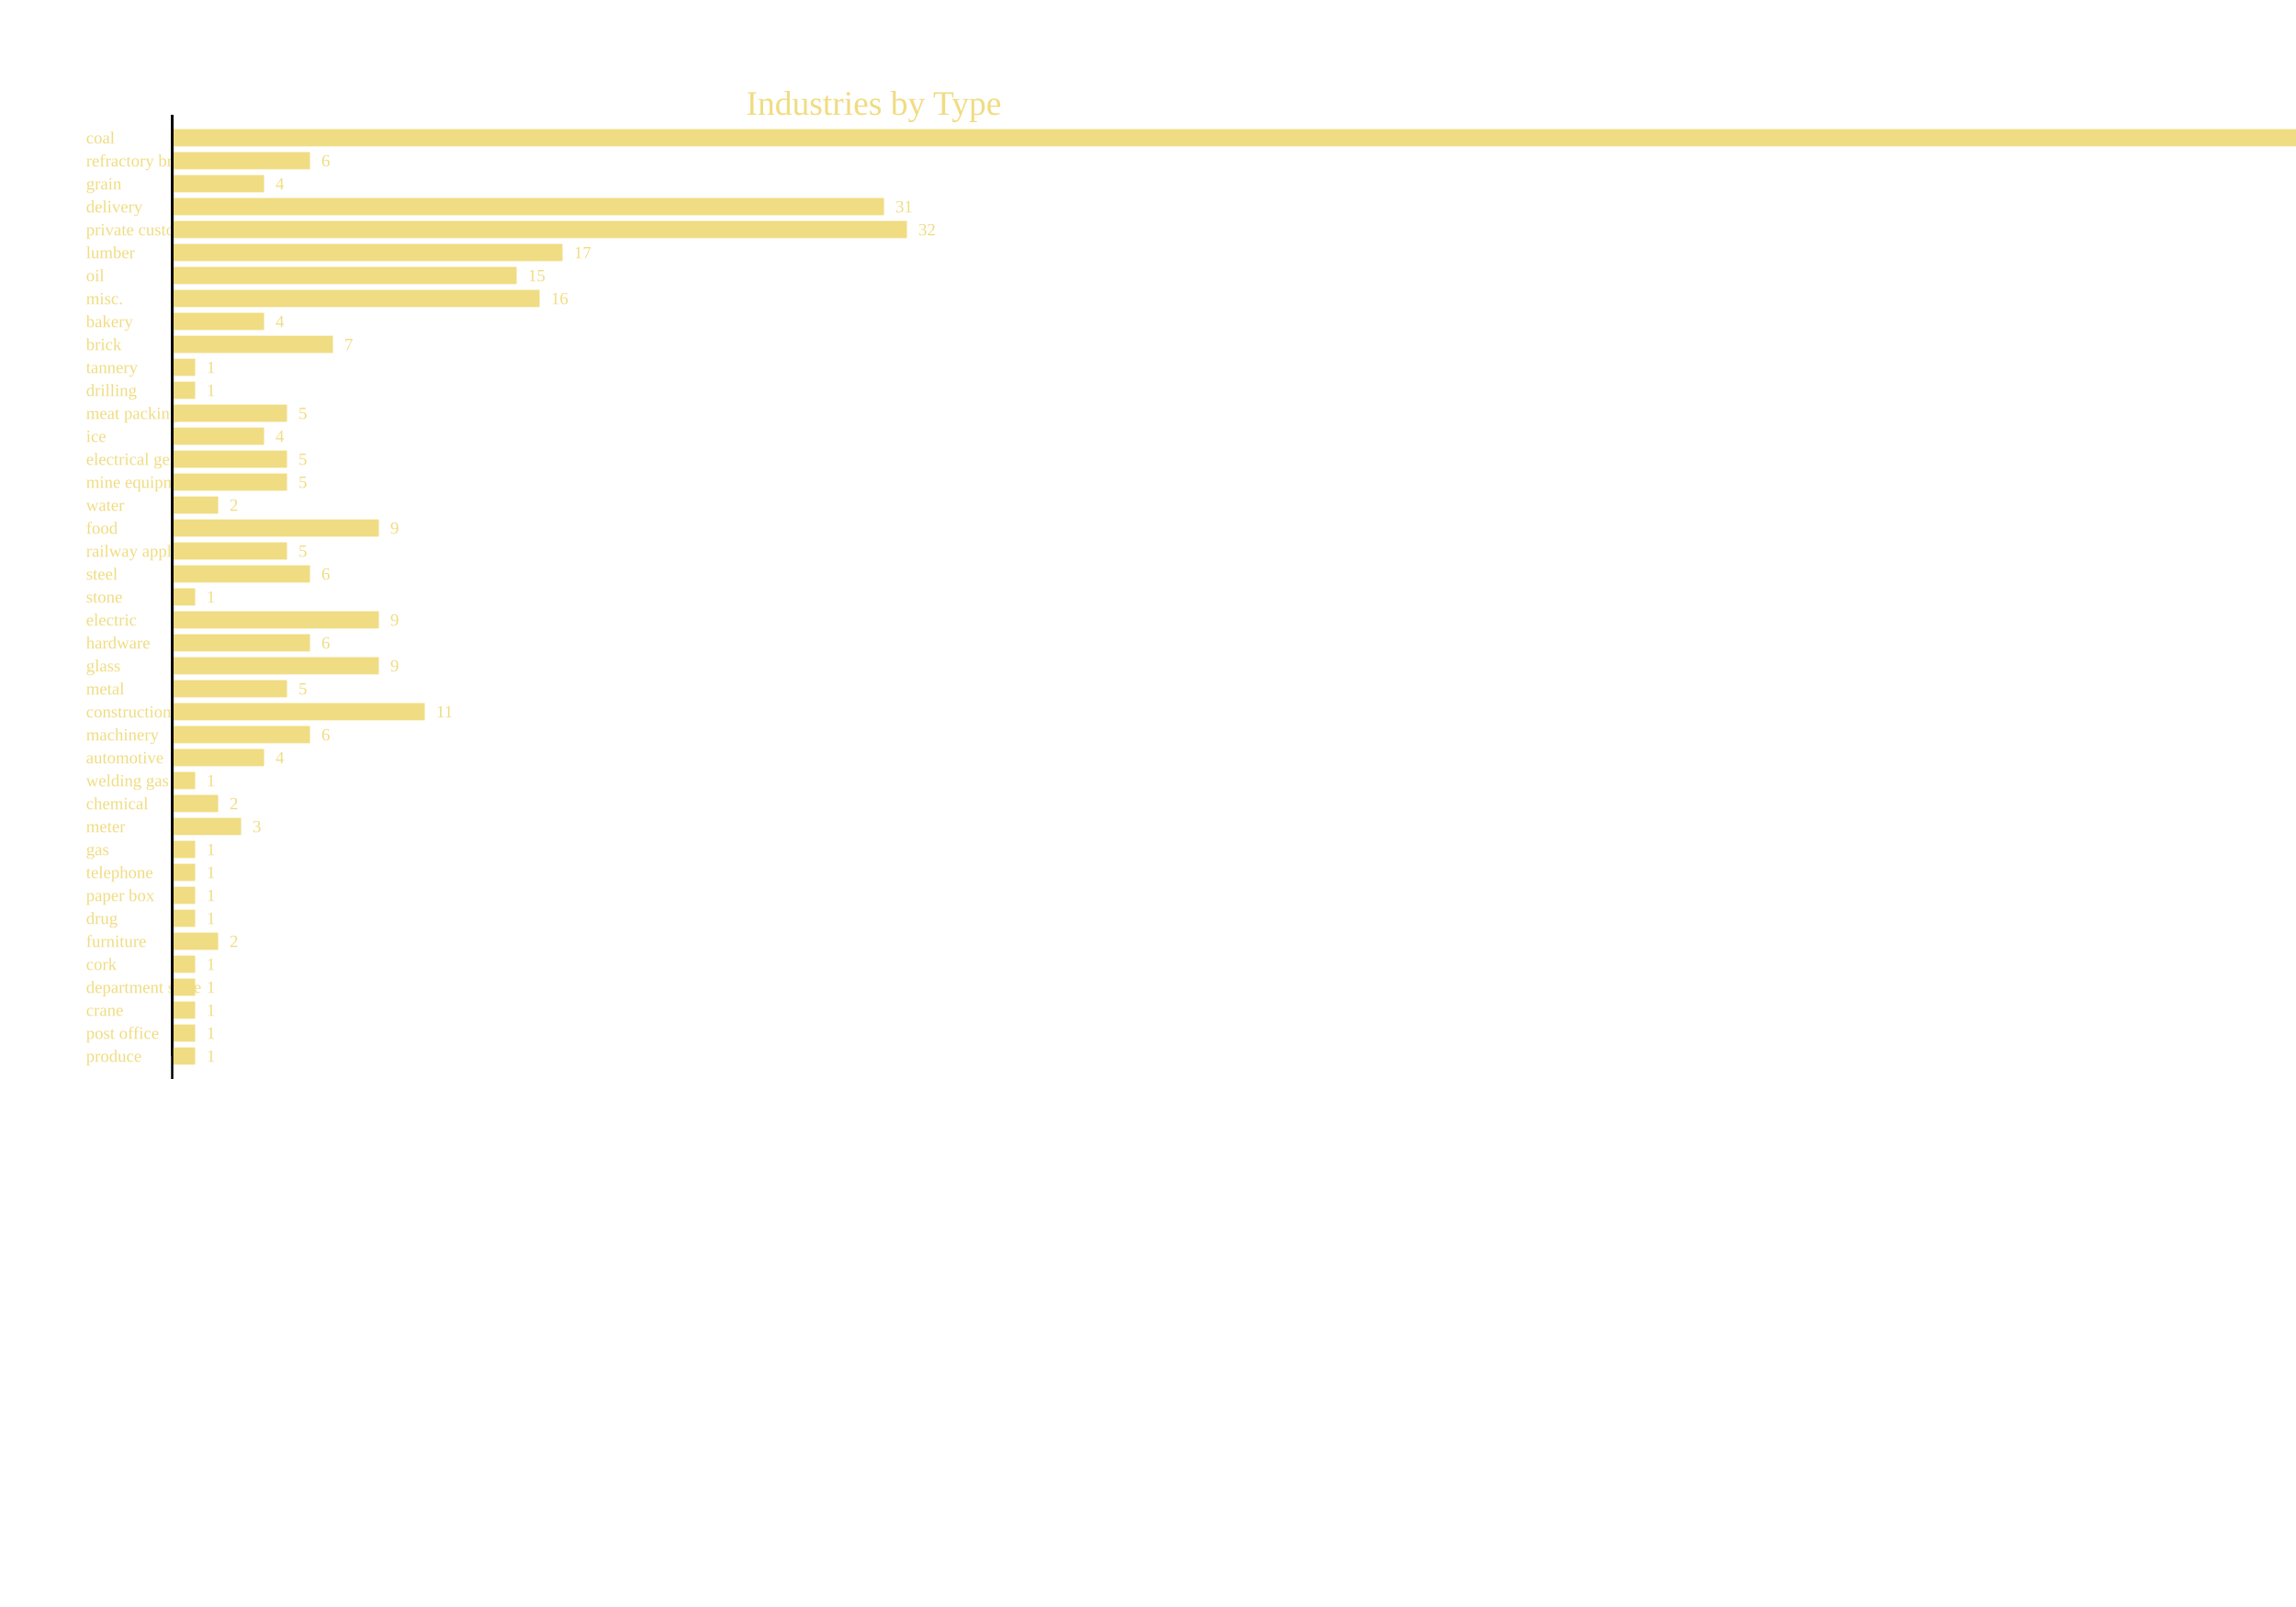
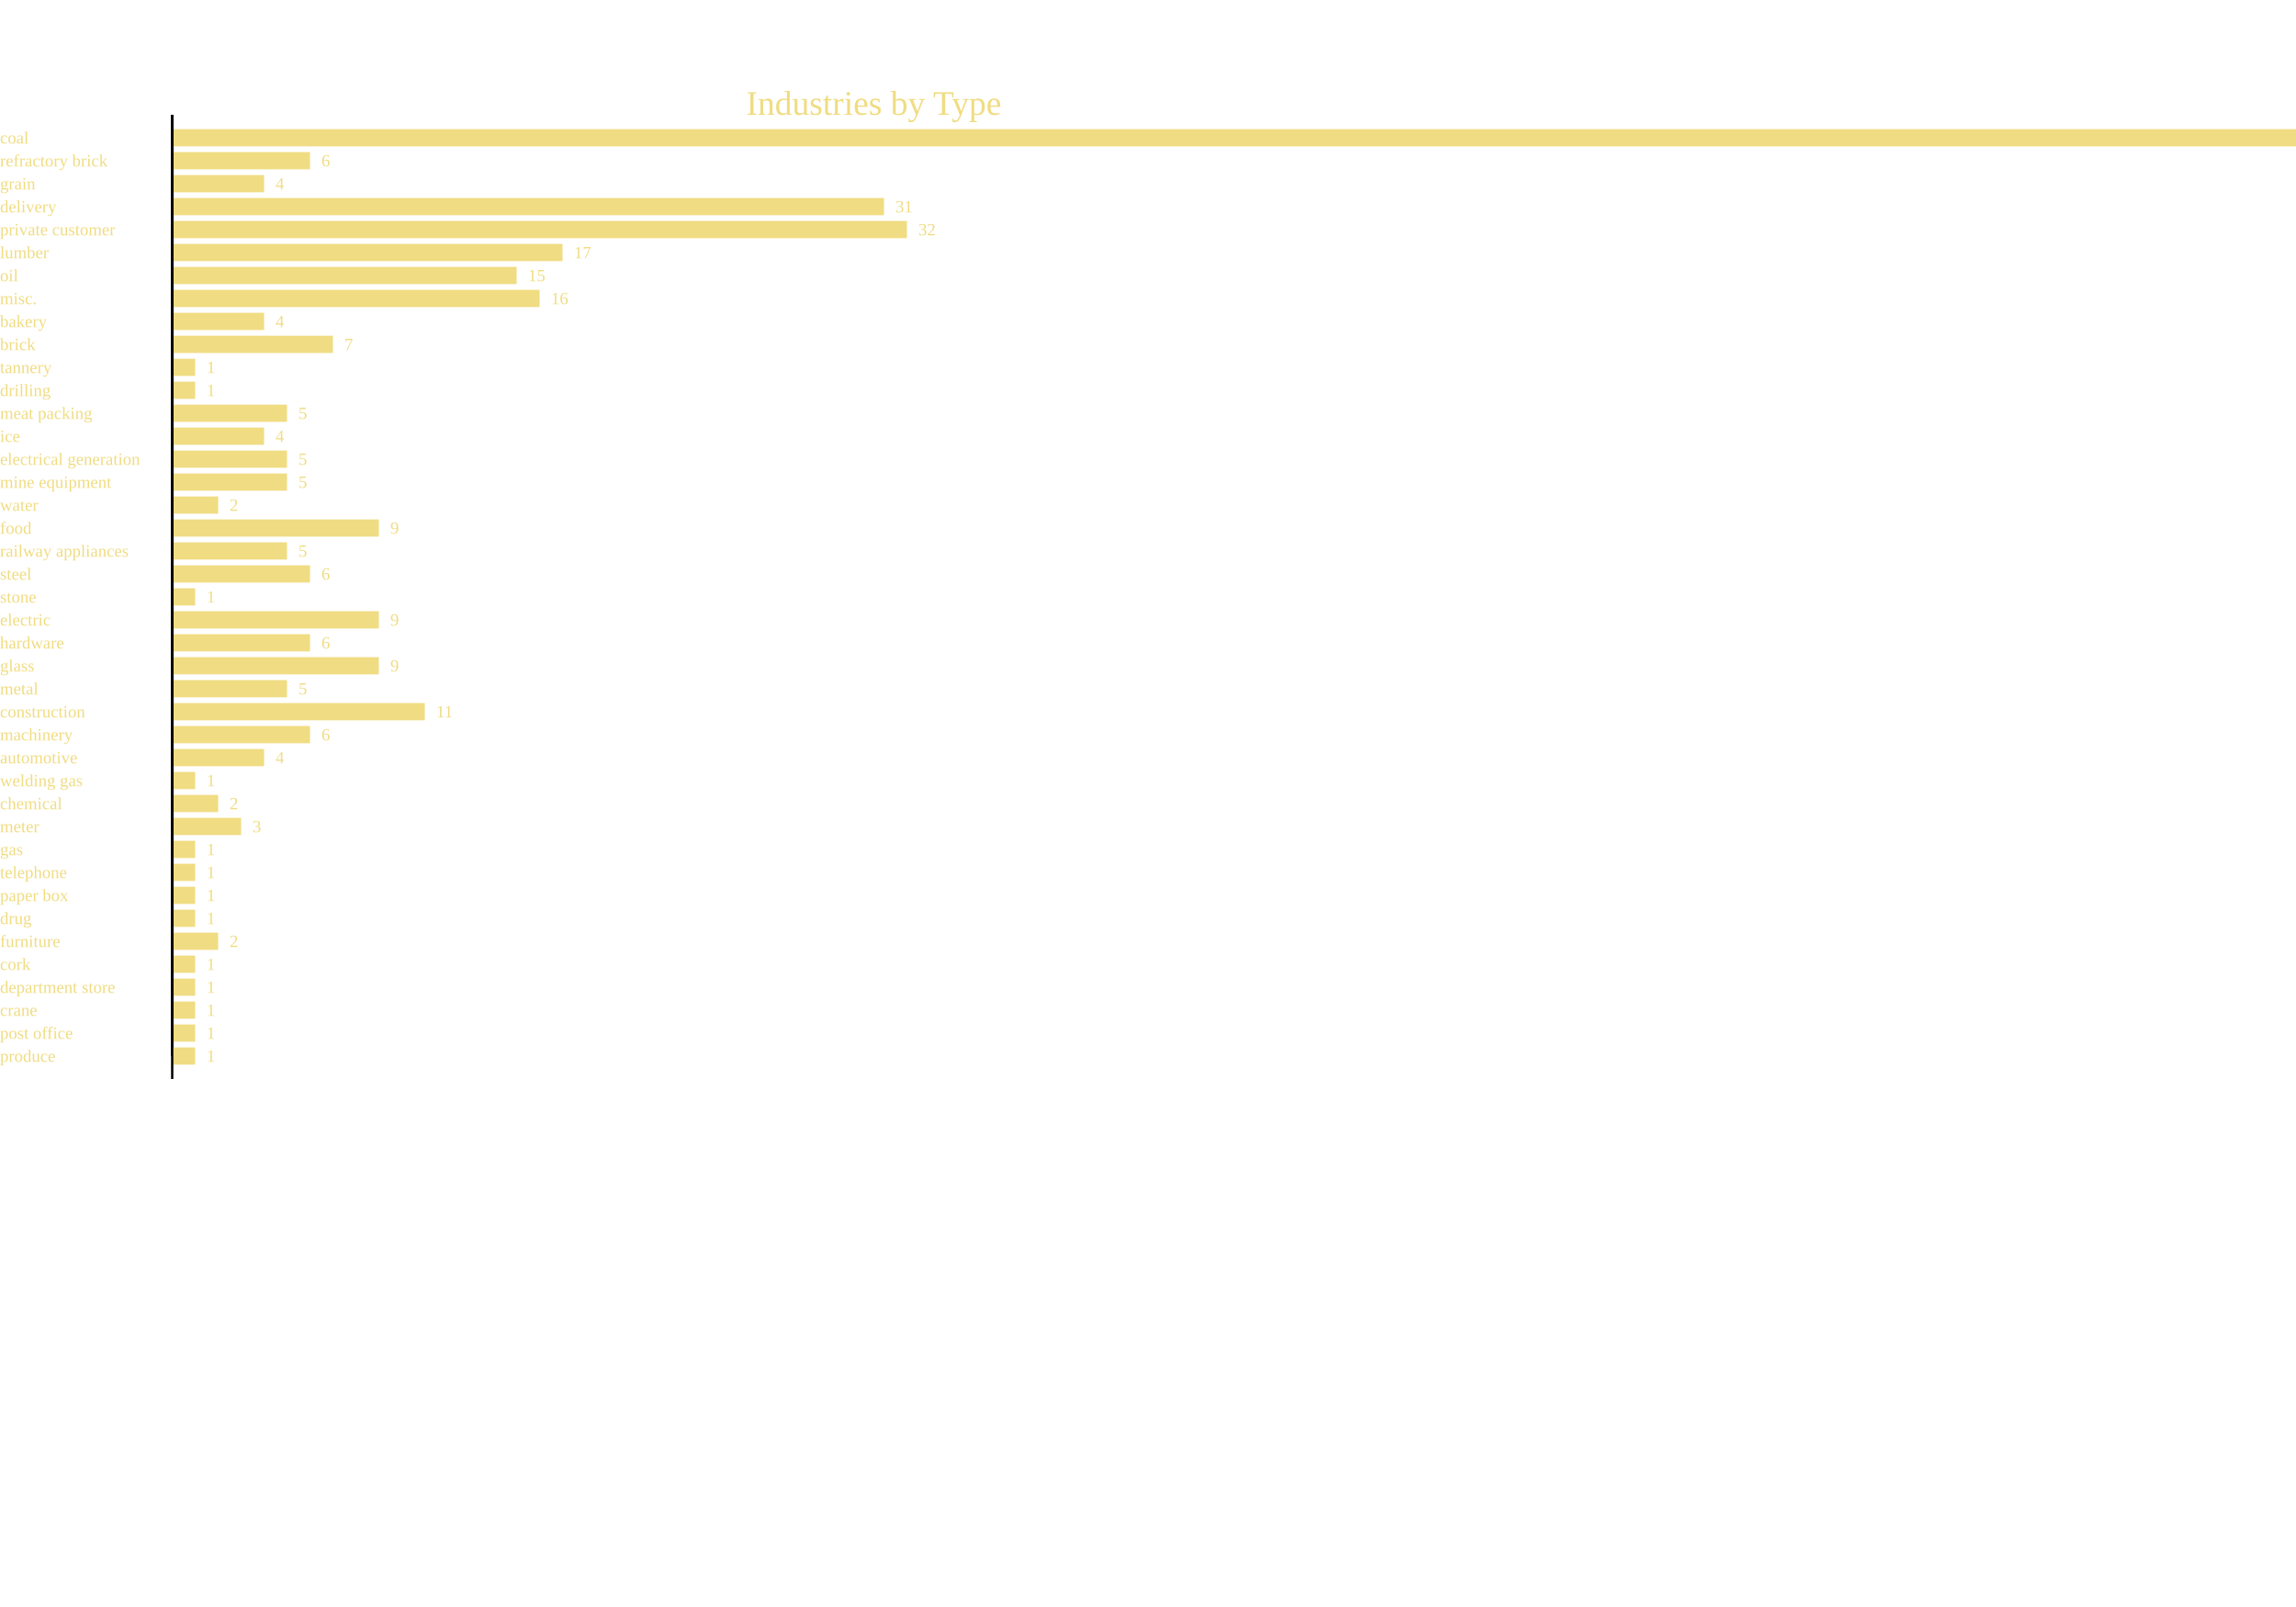
<svg xmlns="http://www.w3.org/2000/svg" viewBox="0 0 2000 1400">
  <g alignment-baseline="baseline" />
  <g transform="translate(150,100)">
    <g>
      <text x="500" y="0" font-size="30px" fill="#f0dc82">Industries by Type</text>
    </g>
    <g>
      <g>
        <g>
-           <text x="-75" y="25" font-size="15px" fill="#f0dc82">coal</text>
+           <text x="-150" y="25" font-size="15px" fill="#f0dc82">coal</text>
          <line x1="0" y1="20" x2="4100" y2="20" stroke="#f0dc82" stroke-width="15" />
          <text x="4110" y="25" font-size="15px" fill="#f0dc82">205</text>
          <line x1="0" y1="0" x2="0" y2="40" stroke="black" stroke-width="2" />
        </g>
        <g>
-           <text x="-75" y="45" font-size="15px" fill="#f0dc82">refractory brick</text>
+           <text x="-150" y="45" font-size="15px" fill="#f0dc82">refractory brick</text>
          <line x1="0" y1="40" x2="120" y2="40" stroke="#f0dc82" stroke-width="15" />
          <text x="130" y="45" font-size="15px" fill="#f0dc82">6</text>
          <line x1="0" y1="0" x2="0" y2="60" stroke="black" stroke-width="2" />
        </g>
        <g>
-           <text x="-75" y="65" font-size="15px" fill="#f0dc82">grain</text>
+           <text x="-150" y="65" font-size="15px" fill="#f0dc82">grain</text>
          <line x1="0" y1="60" x2="80" y2="60" stroke="#f0dc82" stroke-width="15" />
          <text x="90" y="65" font-size="15px" fill="#f0dc82">4</text>
          <line x1="0" y1="0" x2="0" y2="80" stroke="black" stroke-width="2" />
        </g>
        <g>
-           <text x="-75" y="85" font-size="15px" fill="#f0dc82">delivery</text>
+           <text x="-150" y="85" font-size="15px" fill="#f0dc82">delivery</text>
          <line x1="0" y1="80" x2="620" y2="80" stroke="#f0dc82" stroke-width="15" />
          <text x="630" y="85" font-size="15px" fill="#f0dc82">31</text>
          <line x1="0" y1="0" x2="0" y2="100" stroke="black" stroke-width="2" />
        </g>
        <g>
-           <text x="-75" y="105" font-size="15px" fill="#f0dc82">private customer</text>
+           <text x="-150" y="105" font-size="15px" fill="#f0dc82">private customer</text>
          <line x1="0" y1="100" x2="640" y2="100" stroke="#f0dc82" stroke-width="15" />
          <text x="650" y="105" font-size="15px" fill="#f0dc82">32</text>
          <line x1="0" y1="0" x2="0" y2="120" stroke="black" stroke-width="2" />
        </g>
        <g>
-           <text x="-75" y="125" font-size="15px" fill="#f0dc82">lumber</text>
+           <text x="-150" y="125" font-size="15px" fill="#f0dc82">lumber</text>
          <line x1="0" y1="120" x2="340" y2="120" stroke="#f0dc82" stroke-width="15" />
          <text x="350" y="125" font-size="15px" fill="#f0dc82">17</text>
          <line x1="0" y1="0" x2="0" y2="140" stroke="black" stroke-width="2" />
        </g>
        <g>
-           <text x="-75" y="145" font-size="15px" fill="#f0dc82">oil</text>
+           <text x="-150" y="145" font-size="15px" fill="#f0dc82">oil</text>
          <line x1="0" y1="140" x2="300" y2="140" stroke="#f0dc82" stroke-width="15" />
          <text x="310" y="145" font-size="15px" fill="#f0dc82">15</text>
          <line x1="0" y1="0" x2="0" y2="160" stroke="black" stroke-width="2" />
        </g>
        <g>
-           <text x="-75" y="165" font-size="15px" fill="#f0dc82">misc.</text>
+           <text x="-150" y="165" font-size="15px" fill="#f0dc82">misc.</text>
          <line x1="0" y1="160" x2="320" y2="160" stroke="#f0dc82" stroke-width="15" />
          <text x="330" y="165" font-size="15px" fill="#f0dc82">16</text>
          <line x1="0" y1="0" x2="0" y2="180" stroke="black" stroke-width="2" />
        </g>
        <g>
-           <text x="-75" y="185" font-size="15px" fill="#f0dc82">bakery</text>
+           <text x="-150" y="185" font-size="15px" fill="#f0dc82">bakery</text>
          <line x1="0" y1="180" x2="80" y2="180" stroke="#f0dc82" stroke-width="15" />
          <text x="90" y="185" font-size="15px" fill="#f0dc82">4</text>
          <line x1="0" y1="0" x2="0" y2="200" stroke="black" stroke-width="2" />
        </g>
        <g>
-           <text x="-75" y="205" font-size="15px" fill="#f0dc82">brick</text>
+           <text x="-150" y="205" font-size="15px" fill="#f0dc82">brick</text>
          <line x1="0" y1="200" x2="140" y2="200" stroke="#f0dc82" stroke-width="15" />
          <text x="150" y="205" font-size="15px" fill="#f0dc82">7</text>
          <line x1="0" y1="0" x2="0" y2="220" stroke="black" stroke-width="2" />
        </g>
        <g>
-           <text x="-75" y="225" font-size="15px" fill="#f0dc82">tannery</text>
+           <text x="-150" y="225" font-size="15px" fill="#f0dc82">tannery</text>
          <line x1="0" y1="220" x2="20" y2="220" stroke="#f0dc82" stroke-width="15" />
          <text x="30" y="225" font-size="15px" fill="#f0dc82">1</text>
          <line x1="0" y1="0" x2="0" y2="240" stroke="black" stroke-width="2" />
        </g>
        <g>
-           <text x="-75" y="245" font-size="15px" fill="#f0dc82">drilling</text>
+           <text x="-150" y="245" font-size="15px" fill="#f0dc82">drilling</text>
          <line x1="0" y1="240" x2="20" y2="240" stroke="#f0dc82" stroke-width="15" />
          <text x="30" y="245" font-size="15px" fill="#f0dc82">1</text>
          <line x1="0" y1="0" x2="0" y2="260" stroke="black" stroke-width="2" />
        </g>
        <g>
-           <text x="-75" y="265" font-size="15px" fill="#f0dc82">meat packing</text>
+           <text x="-150" y="265" font-size="15px" fill="#f0dc82">meat packing</text>
          <line x1="0" y1="260" x2="100" y2="260" stroke="#f0dc82" stroke-width="15" />
          <text x="110" y="265" font-size="15px" fill="#f0dc82">5</text>
          <line x1="0" y1="0" x2="0" y2="280" stroke="black" stroke-width="2" />
        </g>
        <g>
-           <text x="-75" y="285" font-size="15px" fill="#f0dc82">ice</text>
+           <text x="-150" y="285" font-size="15px" fill="#f0dc82">ice</text>
          <line x1="0" y1="280" x2="80" y2="280" stroke="#f0dc82" stroke-width="15" />
          <text x="90" y="285" font-size="15px" fill="#f0dc82">4</text>
          <line x1="0" y1="0" x2="0" y2="300" stroke="black" stroke-width="2" />
        </g>
        <g>
-           <text x="-75" y="305" font-size="15px" fill="#f0dc82">electrical generation</text>
+           <text x="-150" y="305" font-size="15px" fill="#f0dc82">electrical generation</text>
          <line x1="0" y1="300" x2="100" y2="300" stroke="#f0dc82" stroke-width="15" />
          <text x="110" y="305" font-size="15px" fill="#f0dc82">5</text>
          <line x1="0" y1="0" x2="0" y2="320" stroke="black" stroke-width="2" />
        </g>
        <g>
-           <text x="-75" y="325" font-size="15px" fill="#f0dc82">mine equipment</text>
+           <text x="-150" y="325" font-size="15px" fill="#f0dc82">mine equipment</text>
          <line x1="0" y1="320" x2="100" y2="320" stroke="#f0dc82" stroke-width="15" />
          <text x="110" y="325" font-size="15px" fill="#f0dc82">5</text>
          <line x1="0" y1="0" x2="0" y2="340" stroke="black" stroke-width="2" />
        </g>
        <g>
-           <text x="-75" y="345" font-size="15px" fill="#f0dc82">water</text>
+           <text x="-150" y="345" font-size="15px" fill="#f0dc82">water</text>
          <line x1="0" y1="340" x2="40" y2="340" stroke="#f0dc82" stroke-width="15" />
          <text x="50" y="345" font-size="15px" fill="#f0dc82">2</text>
          <line x1="0" y1="0" x2="0" y2="360" stroke="black" stroke-width="2" />
        </g>
        <g>
-           <text x="-75" y="365" font-size="15px" fill="#f0dc82">food</text>
+           <text x="-150" y="365" font-size="15px" fill="#f0dc82">food</text>
          <line x1="0" y1="360" x2="180" y2="360" stroke="#f0dc82" stroke-width="15" />
          <text x="190" y="365" font-size="15px" fill="#f0dc82">9</text>
          <line x1="0" y1="0" x2="0" y2="380" stroke="black" stroke-width="2" />
        </g>
        <g>
-           <text x="-75" y="385" font-size="15px" fill="#f0dc82">railway appliances</text>
+           <text x="-150" y="385" font-size="15px" fill="#f0dc82">railway appliances</text>
          <line x1="0" y1="380" x2="100" y2="380" stroke="#f0dc82" stroke-width="15" />
          <text x="110" y="385" font-size="15px" fill="#f0dc82">5</text>
          <line x1="0" y1="0" x2="0" y2="400" stroke="black" stroke-width="2" />
        </g>
        <g>
-           <text x="-75" y="405" font-size="15px" fill="#f0dc82">steel</text>
+           <text x="-150" y="405" font-size="15px" fill="#f0dc82">steel</text>
          <line x1="0" y1="400" x2="120" y2="400" stroke="#f0dc82" stroke-width="15" />
          <text x="130" y="405" font-size="15px" fill="#f0dc82">6</text>
          <line x1="0" y1="0" x2="0" y2="420" stroke="black" stroke-width="2" />
        </g>
        <g>
-           <text x="-75" y="425" font-size="15px" fill="#f0dc82">stone</text>
+           <text x="-150" y="425" font-size="15px" fill="#f0dc82">stone</text>
          <line x1="0" y1="420" x2="20" y2="420" stroke="#f0dc82" stroke-width="15" />
          <text x="30" y="425" font-size="15px" fill="#f0dc82">1</text>
          <line x1="0" y1="0" x2="0" y2="440" stroke="black" stroke-width="2" />
        </g>
        <g>
-           <text x="-75" y="445" font-size="15px" fill="#f0dc82">electric</text>
+           <text x="-150" y="445" font-size="15px" fill="#f0dc82">electric</text>
          <line x1="0" y1="440" x2="180" y2="440" stroke="#f0dc82" stroke-width="15" />
          <text x="190" y="445" font-size="15px" fill="#f0dc82">9</text>
          <line x1="0" y1="0" x2="0" y2="460" stroke="black" stroke-width="2" />
        </g>
        <g>
-           <text x="-75" y="465" font-size="15px" fill="#f0dc82">hardware</text>
+           <text x="-150" y="465" font-size="15px" fill="#f0dc82">hardware</text>
          <line x1="0" y1="460" x2="120" y2="460" stroke="#f0dc82" stroke-width="15" />
          <text x="130" y="465" font-size="15px" fill="#f0dc82">6</text>
          <line x1="0" y1="0" x2="0" y2="480" stroke="black" stroke-width="2" />
        </g>
        <g>
-           <text x="-75" y="485" font-size="15px" fill="#f0dc82">glass</text>
+           <text x="-150" y="485" font-size="15px" fill="#f0dc82">glass</text>
          <line x1="0" y1="480" x2="180" y2="480" stroke="#f0dc82" stroke-width="15" />
          <text x="190" y="485" font-size="15px" fill="#f0dc82">9</text>
          <line x1="0" y1="0" x2="0" y2="500" stroke="black" stroke-width="2" />
        </g>
        <g>
-           <text x="-75" y="505" font-size="15px" fill="#f0dc82">metal</text>
+           <text x="-150" y="505" font-size="15px" fill="#f0dc82">metal</text>
          <line x1="0" y1="500" x2="100" y2="500" stroke="#f0dc82" stroke-width="15" />
          <text x="110" y="505" font-size="15px" fill="#f0dc82">5</text>
          <line x1="0" y1="0" x2="0" y2="520" stroke="black" stroke-width="2" />
        </g>
        <g>
-           <text x="-75" y="525" font-size="15px" fill="#f0dc82">construction</text>
+           <text x="-150" y="525" font-size="15px" fill="#f0dc82">construction</text>
          <line x1="0" y1="520" x2="220" y2="520" stroke="#f0dc82" stroke-width="15" />
          <text x="230" y="525" font-size="15px" fill="#f0dc82">11</text>
          <line x1="0" y1="0" x2="0" y2="540" stroke="black" stroke-width="2" />
        </g>
        <g>
-           <text x="-75" y="545" font-size="15px" fill="#f0dc82">machinery</text>
+           <text x="-150" y="545" font-size="15px" fill="#f0dc82">machinery</text>
          <line x1="0" y1="540" x2="120" y2="540" stroke="#f0dc82" stroke-width="15" />
          <text x="130" y="545" font-size="15px" fill="#f0dc82">6</text>
          <line x1="0" y1="0" x2="0" y2="560" stroke="black" stroke-width="2" />
        </g>
        <g>
-           <text x="-75" y="565" font-size="15px" fill="#f0dc82">automotive</text>
+           <text x="-150" y="565" font-size="15px" fill="#f0dc82">automotive</text>
          <line x1="0" y1="560" x2="80" y2="560" stroke="#f0dc82" stroke-width="15" />
          <text x="90" y="565" font-size="15px" fill="#f0dc82">4</text>
          <line x1="0" y1="0" x2="0" y2="580" stroke="black" stroke-width="2" />
        </g>
        <g>
-           <text x="-75" y="585" font-size="15px" fill="#f0dc82">welding gas</text>
+           <text x="-150" y="585" font-size="15px" fill="#f0dc82">welding gas</text>
          <line x1="0" y1="580" x2="20" y2="580" stroke="#f0dc82" stroke-width="15" />
          <text x="30" y="585" font-size="15px" fill="#f0dc82">1</text>
          <line x1="0" y1="0" x2="0" y2="600" stroke="black" stroke-width="2" />
        </g>
        <g>
-           <text x="-75" y="605" font-size="15px" fill="#f0dc82">chemical</text>
+           <text x="-150" y="605" font-size="15px" fill="#f0dc82">chemical</text>
          <line x1="0" y1="600" x2="40" y2="600" stroke="#f0dc82" stroke-width="15" />
          <text x="50" y="605" font-size="15px" fill="#f0dc82">2</text>
          <line x1="0" y1="0" x2="0" y2="620" stroke="black" stroke-width="2" />
        </g>
        <g>
-           <text x="-75" y="625" font-size="15px" fill="#f0dc82">meter</text>
+           <text x="-150" y="625" font-size="15px" fill="#f0dc82">meter</text>
          <line x1="0" y1="620" x2="60" y2="620" stroke="#f0dc82" stroke-width="15" />
          <text x="70" y="625" font-size="15px" fill="#f0dc82">3</text>
          <line x1="0" y1="0" x2="0" y2="640" stroke="black" stroke-width="2" />
        </g>
        <g>
-           <text x="-75" y="645" font-size="15px" fill="#f0dc82">gas</text>
+           <text x="-150" y="645" font-size="15px" fill="#f0dc82">gas</text>
          <line x1="0" y1="640" x2="20" y2="640" stroke="#f0dc82" stroke-width="15" />
          <text x="30" y="645" font-size="15px" fill="#f0dc82">1</text>
          <line x1="0" y1="0" x2="0" y2="660" stroke="black" stroke-width="2" />
        </g>
        <g>
-           <text x="-75" y="665" font-size="15px" fill="#f0dc82">telephone</text>
+           <text x="-150" y="665" font-size="15px" fill="#f0dc82">telephone</text>
          <line x1="0" y1="660" x2="20" y2="660" stroke="#f0dc82" stroke-width="15" />
          <text x="30" y="665" font-size="15px" fill="#f0dc82">1</text>
          <line x1="0" y1="0" x2="0" y2="680" stroke="black" stroke-width="2" />
        </g>
        <g>
-           <text x="-75" y="685" font-size="15px" fill="#f0dc82">paper box</text>
+           <text x="-150" y="685" font-size="15px" fill="#f0dc82">paper box</text>
          <line x1="0" y1="680" x2="20" y2="680" stroke="#f0dc82" stroke-width="15" />
          <text x="30" y="685" font-size="15px" fill="#f0dc82">1</text>
          <line x1="0" y1="0" x2="0" y2="700" stroke="black" stroke-width="2" />
        </g>
        <g>
-           <text x="-75" y="705" font-size="15px" fill="#f0dc82">drug</text>
+           <text x="-150" y="705" font-size="15px" fill="#f0dc82">drug</text>
          <line x1="0" y1="700" x2="20" y2="700" stroke="#f0dc82" stroke-width="15" />
          <text x="30" y="705" font-size="15px" fill="#f0dc82">1</text>
          <line x1="0" y1="0" x2="0" y2="720" stroke="black" stroke-width="2" />
        </g>
        <g>
-           <text x="-75" y="725" font-size="15px" fill="#f0dc82">furniture</text>
+           <text x="-150" y="725" font-size="15px" fill="#f0dc82">furniture</text>
          <line x1="0" y1="720" x2="40" y2="720" stroke="#f0dc82" stroke-width="15" />
          <text x="50" y="725" font-size="15px" fill="#f0dc82">2</text>
          <line x1="0" y1="0" x2="0" y2="740" stroke="black" stroke-width="2" />
        </g>
        <g>
-           <text x="-75" y="745" font-size="15px" fill="#f0dc82">cork</text>
+           <text x="-150" y="745" font-size="15px" fill="#f0dc82">cork</text>
          <line x1="0" y1="740" x2="20" y2="740" stroke="#f0dc82" stroke-width="15" />
          <text x="30" y="745" font-size="15px" fill="#f0dc82">1</text>
          <line x1="0" y1="0" x2="0" y2="760" stroke="black" stroke-width="2" />
        </g>
        <g>
-           <text x="-75" y="765" font-size="15px" fill="#f0dc82">department store</text>
+           <text x="-150" y="765" font-size="15px" fill="#f0dc82">department store</text>
          <line x1="0" y1="760" x2="20" y2="760" stroke="#f0dc82" stroke-width="15" />
          <text x="30" y="765" font-size="15px" fill="#f0dc82">1</text>
          <line x1="0" y1="0" x2="0" y2="780" stroke="black" stroke-width="2" />
        </g>
        <g>
-           <text x="-75" y="785" font-size="15px" fill="#f0dc82">crane</text>
+           <text x="-150" y="785" font-size="15px" fill="#f0dc82">crane</text>
          <line x1="0" y1="780" x2="20" y2="780" stroke="#f0dc82" stroke-width="15" />
          <text x="30" y="785" font-size="15px" fill="#f0dc82">1</text>
          <line x1="0" y1="0" x2="0" y2="800" stroke="black" stroke-width="2" />
        </g>
        <g>
-           <text x="-75" y="805" font-size="15px" fill="#f0dc82">post office</text>
+           <text x="-150" y="805" font-size="15px" fill="#f0dc82">post office</text>
          <line x1="0" y1="800" x2="20" y2="800" stroke="#f0dc82" stroke-width="15" />
          <text x="30" y="805" font-size="15px" fill="#f0dc82">1</text>
          <line x1="0" y1="0" x2="0" y2="820" stroke="black" stroke-width="2" />
        </g>
        <g>
-           <text x="-75" y="825" font-size="15px" fill="#f0dc82">produce</text>
+           <text x="-150" y="825" font-size="15px" fill="#f0dc82">produce</text>
          <line x1="0" y1="820" x2="20" y2="820" stroke="#f0dc82" stroke-width="15" />
          <text x="30" y="825" font-size="15px" fill="#f0dc82">1</text>
          <line x1="0" y1="0" x2="0" y2="840" stroke="black" stroke-width="2" />
        </g>
      </g>
    </g>
  </g>
</svg>
